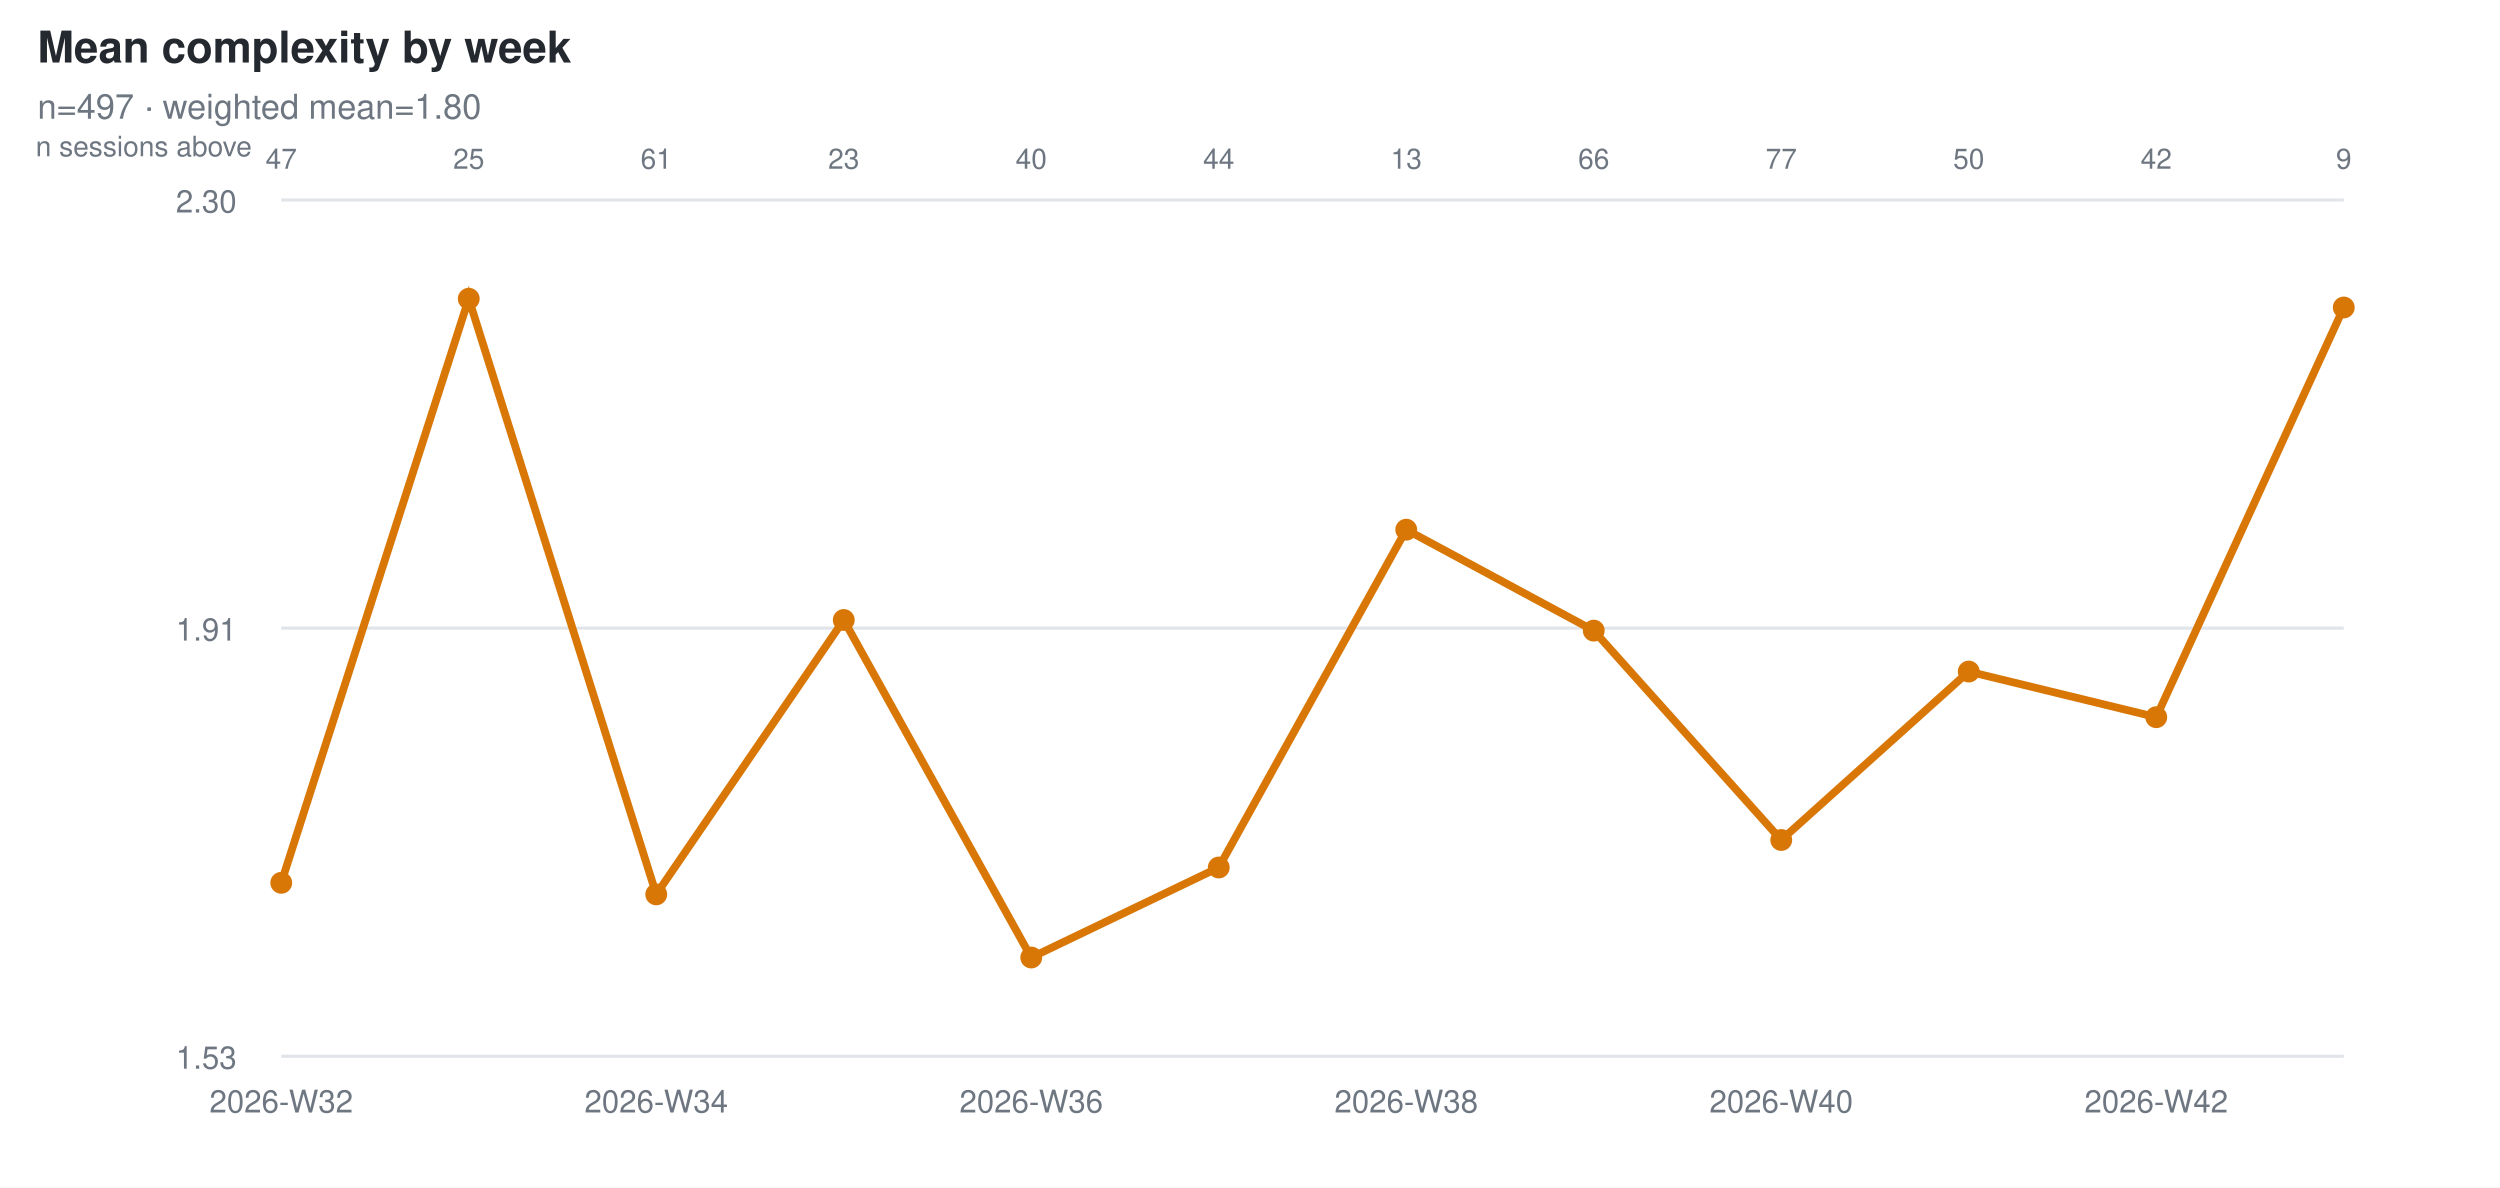
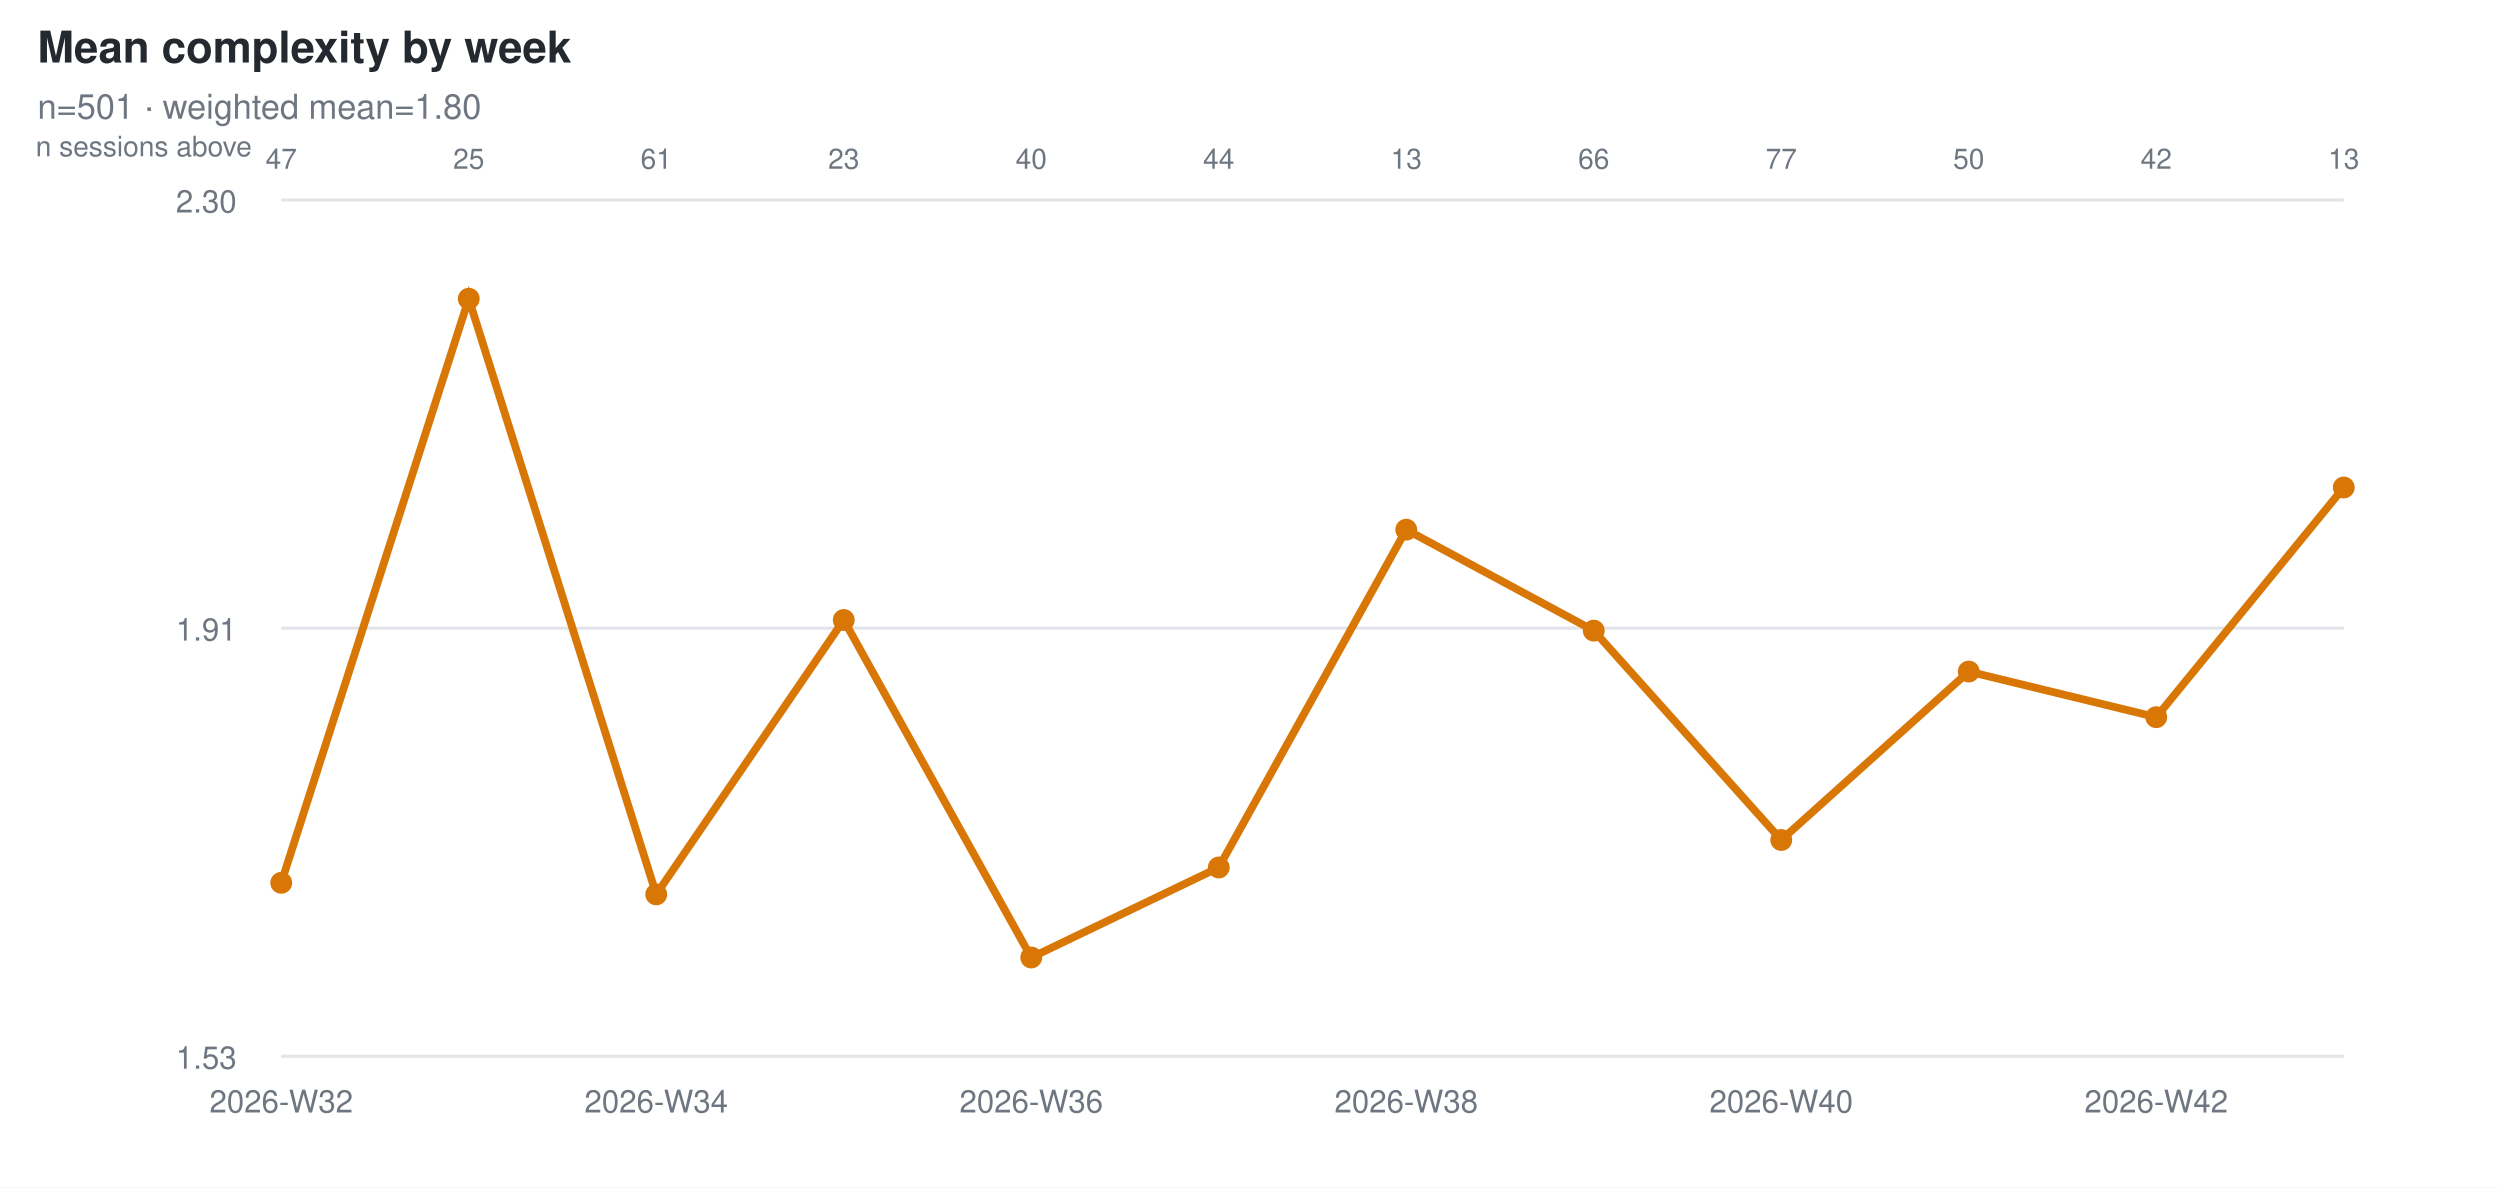
<svg xmlns="http://www.w3.org/2000/svg" width="800" height="380" viewBox="0 0 800 380">
  <rect width="800" height="380" fill="#ffffff" />
  <text x="12.0" y="20.0" font-family="-apple-system,Segoe UI,Helvetica,Arial,sans-serif" font-size="14" fill="#24292f" text-anchor="start" font-weight="600">Mean complexity by week</text>
-   <text x="12.0" y="38.0" font-family="-apple-system,Segoe UI,Helvetica,Arial,sans-serif" font-size="11" fill="#6e7781" text-anchor="start">n=497 · weighted mean=1.80</text>
+   <text x="12.0" y="38.0" font-family="-apple-system,Segoe UI,Helvetica,Arial,sans-serif" font-size="11" fill="#6e7781" text-anchor="start">n=501 · weighted mean=1.80</text>
  <line x1="90" y1="338.0" x2="750" y2="338.0" stroke="#e1e4e8" />
  <text x="66.0" y="342.0" font-family="-apple-system,Segoe UI,Helvetica,Arial,sans-serif" font-size="10" fill="#6e7781" text-anchor="middle">1.53</text>
  <line x1="90" y1="201.0" x2="750" y2="201.0" stroke="#e1e4e8" />
  <text x="66.0" y="205.0" font-family="-apple-system,Segoe UI,Helvetica,Arial,sans-serif" font-size="10" fill="#6e7781" text-anchor="middle">1.91</text>
  <line x1="90" y1="64.0" x2="750" y2="64.0" stroke="#e1e4e8" />
  <text x="66.0" y="68.0" font-family="-apple-system,Segoe UI,Helvetica,Arial,sans-serif" font-size="10" fill="#6e7781" text-anchor="middle">2.30</text>
-   <polyline points="90.0,282.5 150.0,95.6 210.0,286.2 270.0,198.4 330.0,306.4 390.0,277.6 450.0,169.5 510.0,201.8 570.0,268.8 630.0,214.9 690.0,229.5 750.0,98.4" fill="none" stroke="#d97706" stroke-width="2.5" />
+   <polyline points="90.0,282.5 150.0,95.6 210.0,286.2 270.0,198.4 330.0,306.4 390.0,277.6 450.0,169.5 510.0,201.8 570.0,268.8 630.0,214.9 690.0,229.5 750.0,156.0" fill="none" stroke="#d97706" stroke-width="2.5" />
  <circle cx="90.0" cy="282.5" r="3.5" fill="#d97706" />
  <text x="90.0" y="54.0" font-family="-apple-system,Segoe UI,Helvetica,Arial,sans-serif" font-size="9" fill="#6e7781" text-anchor="middle">47</text>
  <text x="90.0" y="356.0" font-family="-apple-system,Segoe UI,Helvetica,Arial,sans-serif" font-size="10" fill="#6e7781" text-anchor="middle">2026-W32</text>
  <circle cx="150.0" cy="95.6" r="3.5" fill="#d97706" />
  <text x="150.0" y="54.0" font-family="-apple-system,Segoe UI,Helvetica,Arial,sans-serif" font-size="9" fill="#6e7781" text-anchor="middle">25</text>
  <circle cx="210.0" cy="286.2" r="3.5" fill="#d97706" />
  <text x="210.0" y="54.0" font-family="-apple-system,Segoe UI,Helvetica,Arial,sans-serif" font-size="9" fill="#6e7781" text-anchor="middle">61</text>
  <text x="210.0" y="356.0" font-family="-apple-system,Segoe UI,Helvetica,Arial,sans-serif" font-size="10" fill="#6e7781" text-anchor="middle">2026-W34</text>
  <circle cx="270.0" cy="198.4" r="3.5" fill="#d97706" />
  <text x="270.0" y="54.0" font-family="-apple-system,Segoe UI,Helvetica,Arial,sans-serif" font-size="9" fill="#6e7781" text-anchor="middle">23</text>
  <circle cx="330.0" cy="306.4" r="3.5" fill="#d97706" />
  <text x="330.0" y="54.0" font-family="-apple-system,Segoe UI,Helvetica,Arial,sans-serif" font-size="9" fill="#6e7781" text-anchor="middle">40</text>
  <text x="330.0" y="356.0" font-family="-apple-system,Segoe UI,Helvetica,Arial,sans-serif" font-size="10" fill="#6e7781" text-anchor="middle">2026-W36</text>
  <circle cx="390.0" cy="277.6" r="3.5" fill="#d97706" />
  <text x="390.0" y="54.0" font-family="-apple-system,Segoe UI,Helvetica,Arial,sans-serif" font-size="9" fill="#6e7781" text-anchor="middle">44</text>
  <circle cx="450.0" cy="169.5" r="3.5" fill="#d97706" />
  <text x="450.0" y="54.0" font-family="-apple-system,Segoe UI,Helvetica,Arial,sans-serif" font-size="9" fill="#6e7781" text-anchor="middle">13</text>
  <text x="450.0" y="356.0" font-family="-apple-system,Segoe UI,Helvetica,Arial,sans-serif" font-size="10" fill="#6e7781" text-anchor="middle">2026-W38</text>
  <circle cx="510.0" cy="201.8" r="3.5" fill="#d97706" />
  <text x="510.0" y="54.0" font-family="-apple-system,Segoe UI,Helvetica,Arial,sans-serif" font-size="9" fill="#6e7781" text-anchor="middle">66</text>
  <circle cx="570.0" cy="268.8" r="3.5" fill="#d97706" />
  <text x="570.0" y="54.0" font-family="-apple-system,Segoe UI,Helvetica,Arial,sans-serif" font-size="9" fill="#6e7781" text-anchor="middle">77</text>
  <text x="570.0" y="356.0" font-family="-apple-system,Segoe UI,Helvetica,Arial,sans-serif" font-size="10" fill="#6e7781" text-anchor="middle">2026-W40</text>
  <circle cx="630.0" cy="214.9" r="3.5" fill="#d97706" />
  <text x="630.0" y="54.0" font-family="-apple-system,Segoe UI,Helvetica,Arial,sans-serif" font-size="9" fill="#6e7781" text-anchor="middle">50</text>
  <circle cx="690.0" cy="229.5" r="3.5" fill="#d97706" />
  <text x="690.0" y="54.0" font-family="-apple-system,Segoe UI,Helvetica,Arial,sans-serif" font-size="9" fill="#6e7781" text-anchor="middle">42</text>
  <text x="690.0" y="356.0" font-family="-apple-system,Segoe UI,Helvetica,Arial,sans-serif" font-size="10" fill="#6e7781" text-anchor="middle">2026-W42</text>
-   <circle cx="750.0" cy="98.4" r="3.5" fill="#d97706" />
-   <text x="750.0" y="54.0" font-family="-apple-system,Segoe UI,Helvetica,Arial,sans-serif" font-size="9" fill="#6e7781" text-anchor="middle">9</text>
+   <circle cx="750.0" cy="156.0" r="3.5" fill="#d97706" />
+   <text x="750.0" y="54.0" font-family="-apple-system,Segoe UI,Helvetica,Arial,sans-serif" font-size="9" fill="#6e7781" text-anchor="middle">13</text>
  <text x="46.0" y="50.0" font-family="-apple-system,Segoe UI,Helvetica,Arial,sans-serif" font-size="9" fill="#6e7781" text-anchor="middle">n sessions above</text>
</svg>
